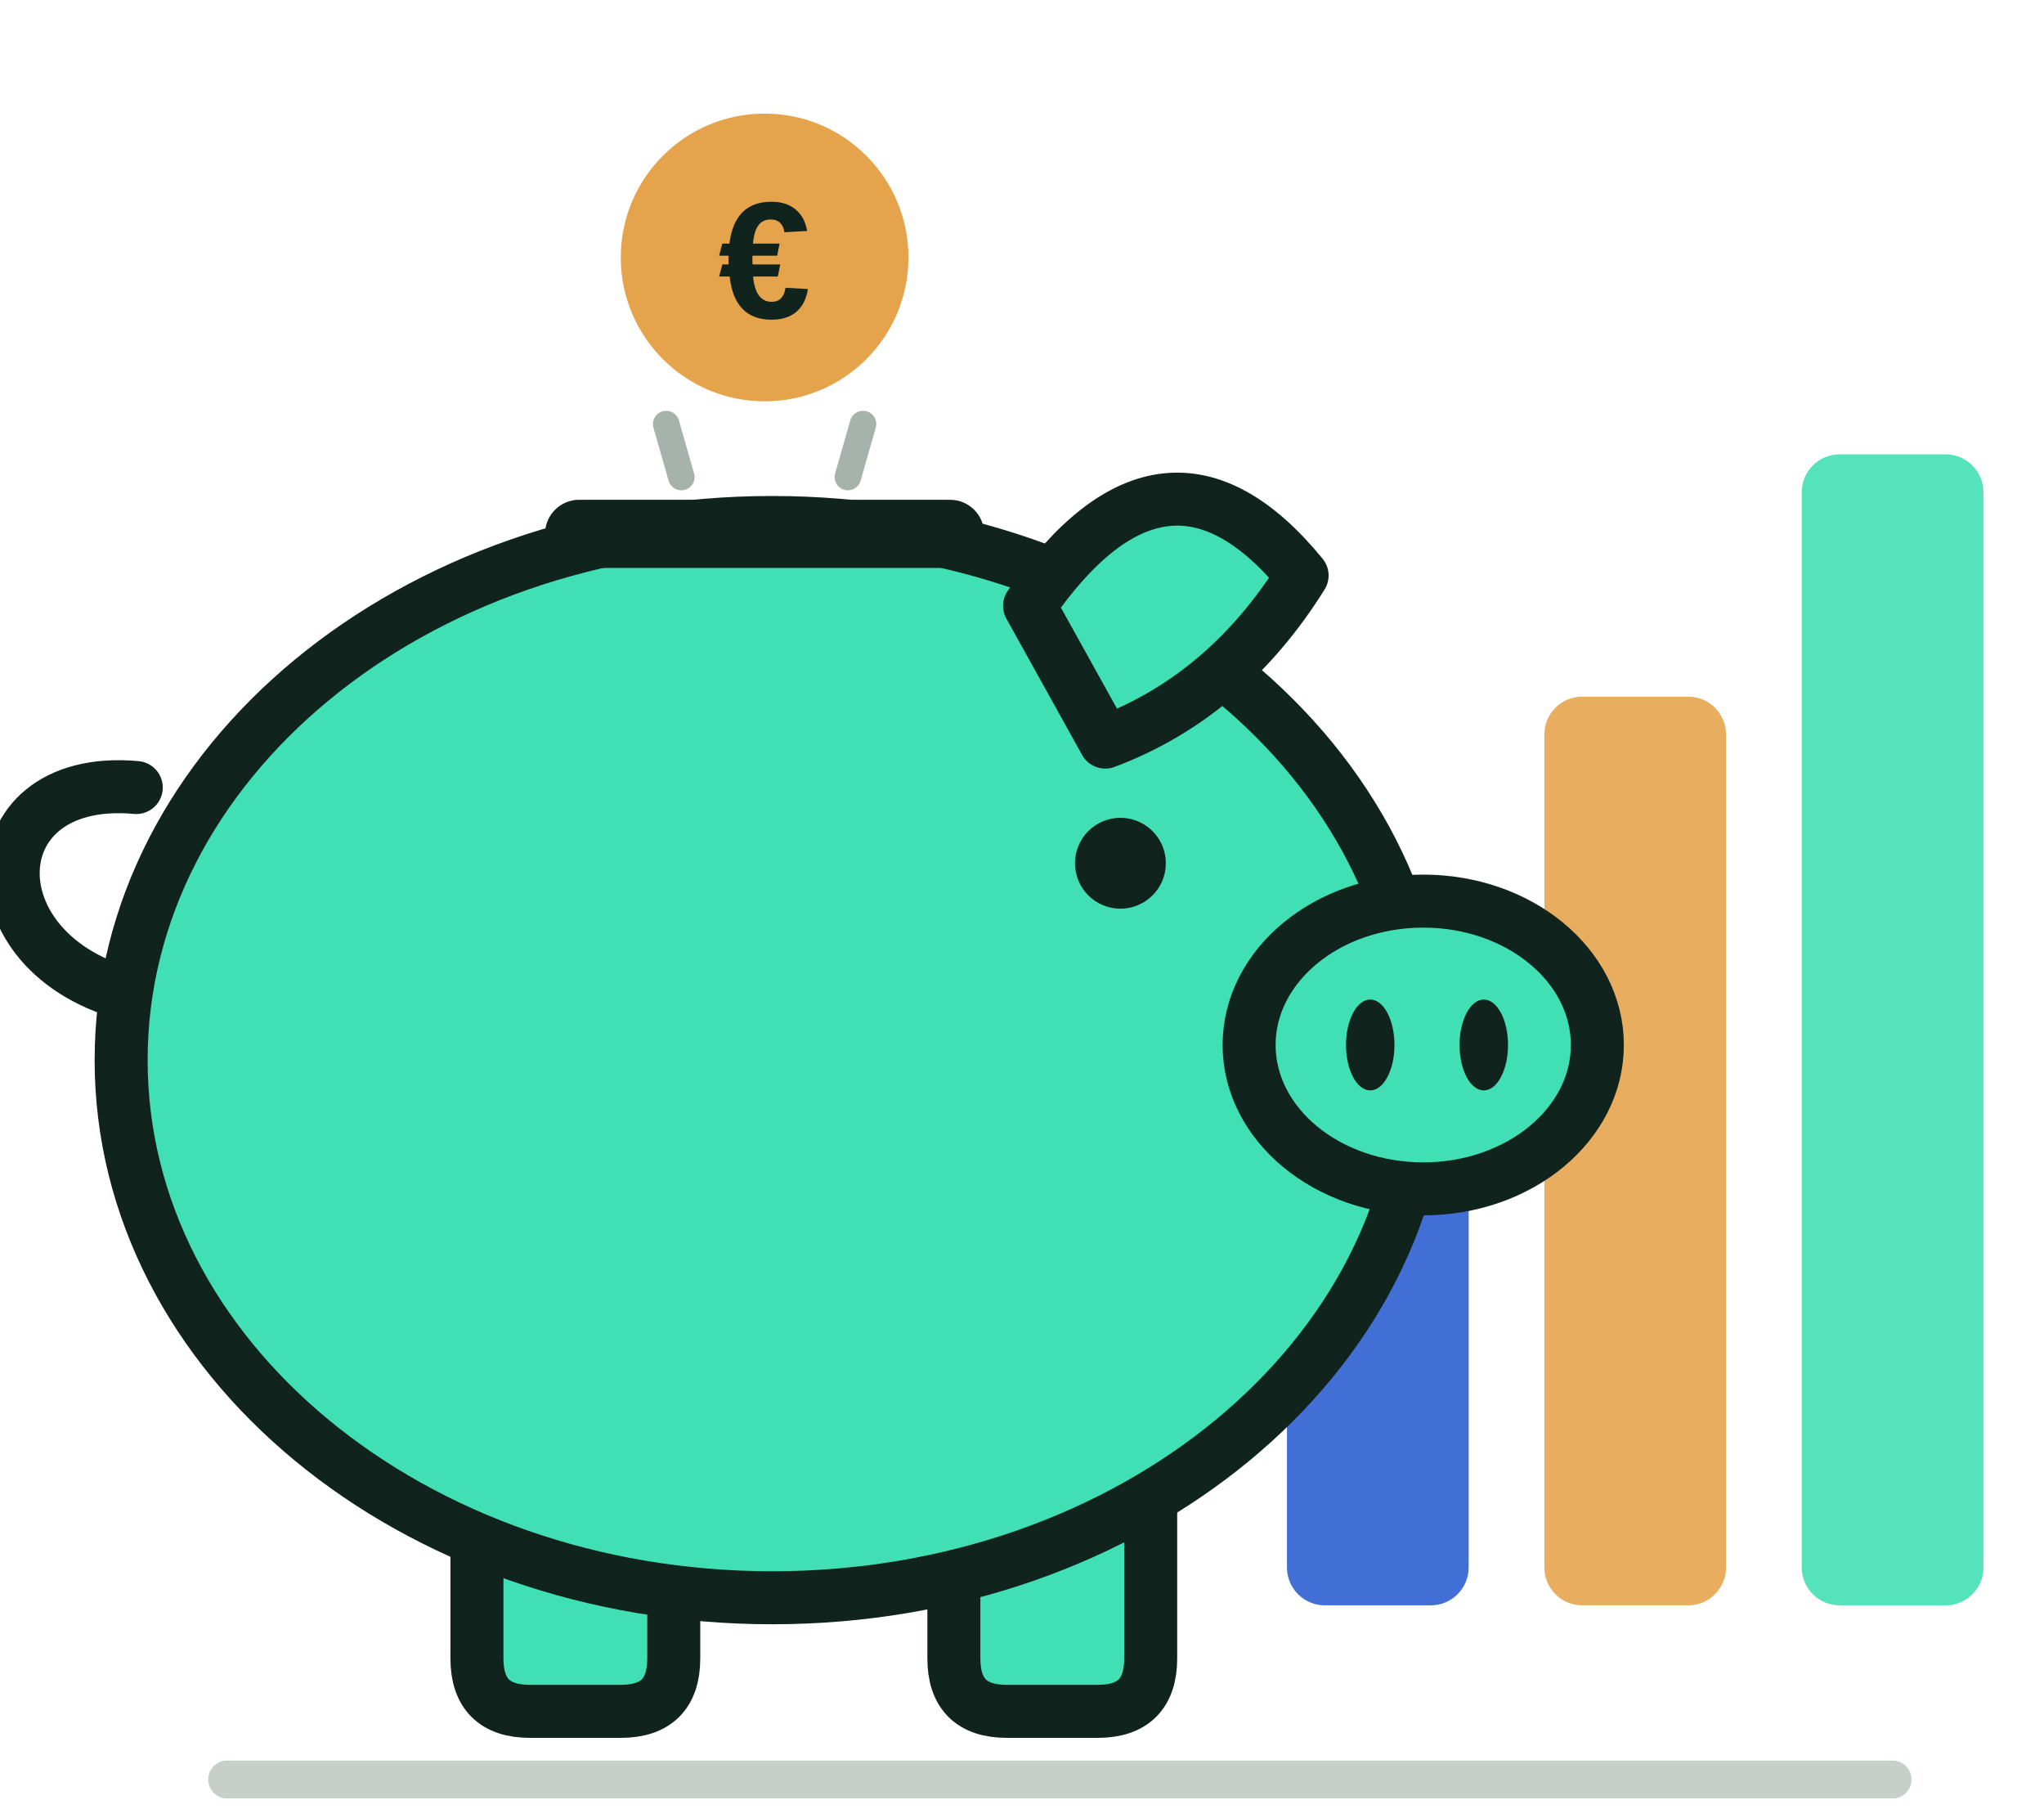
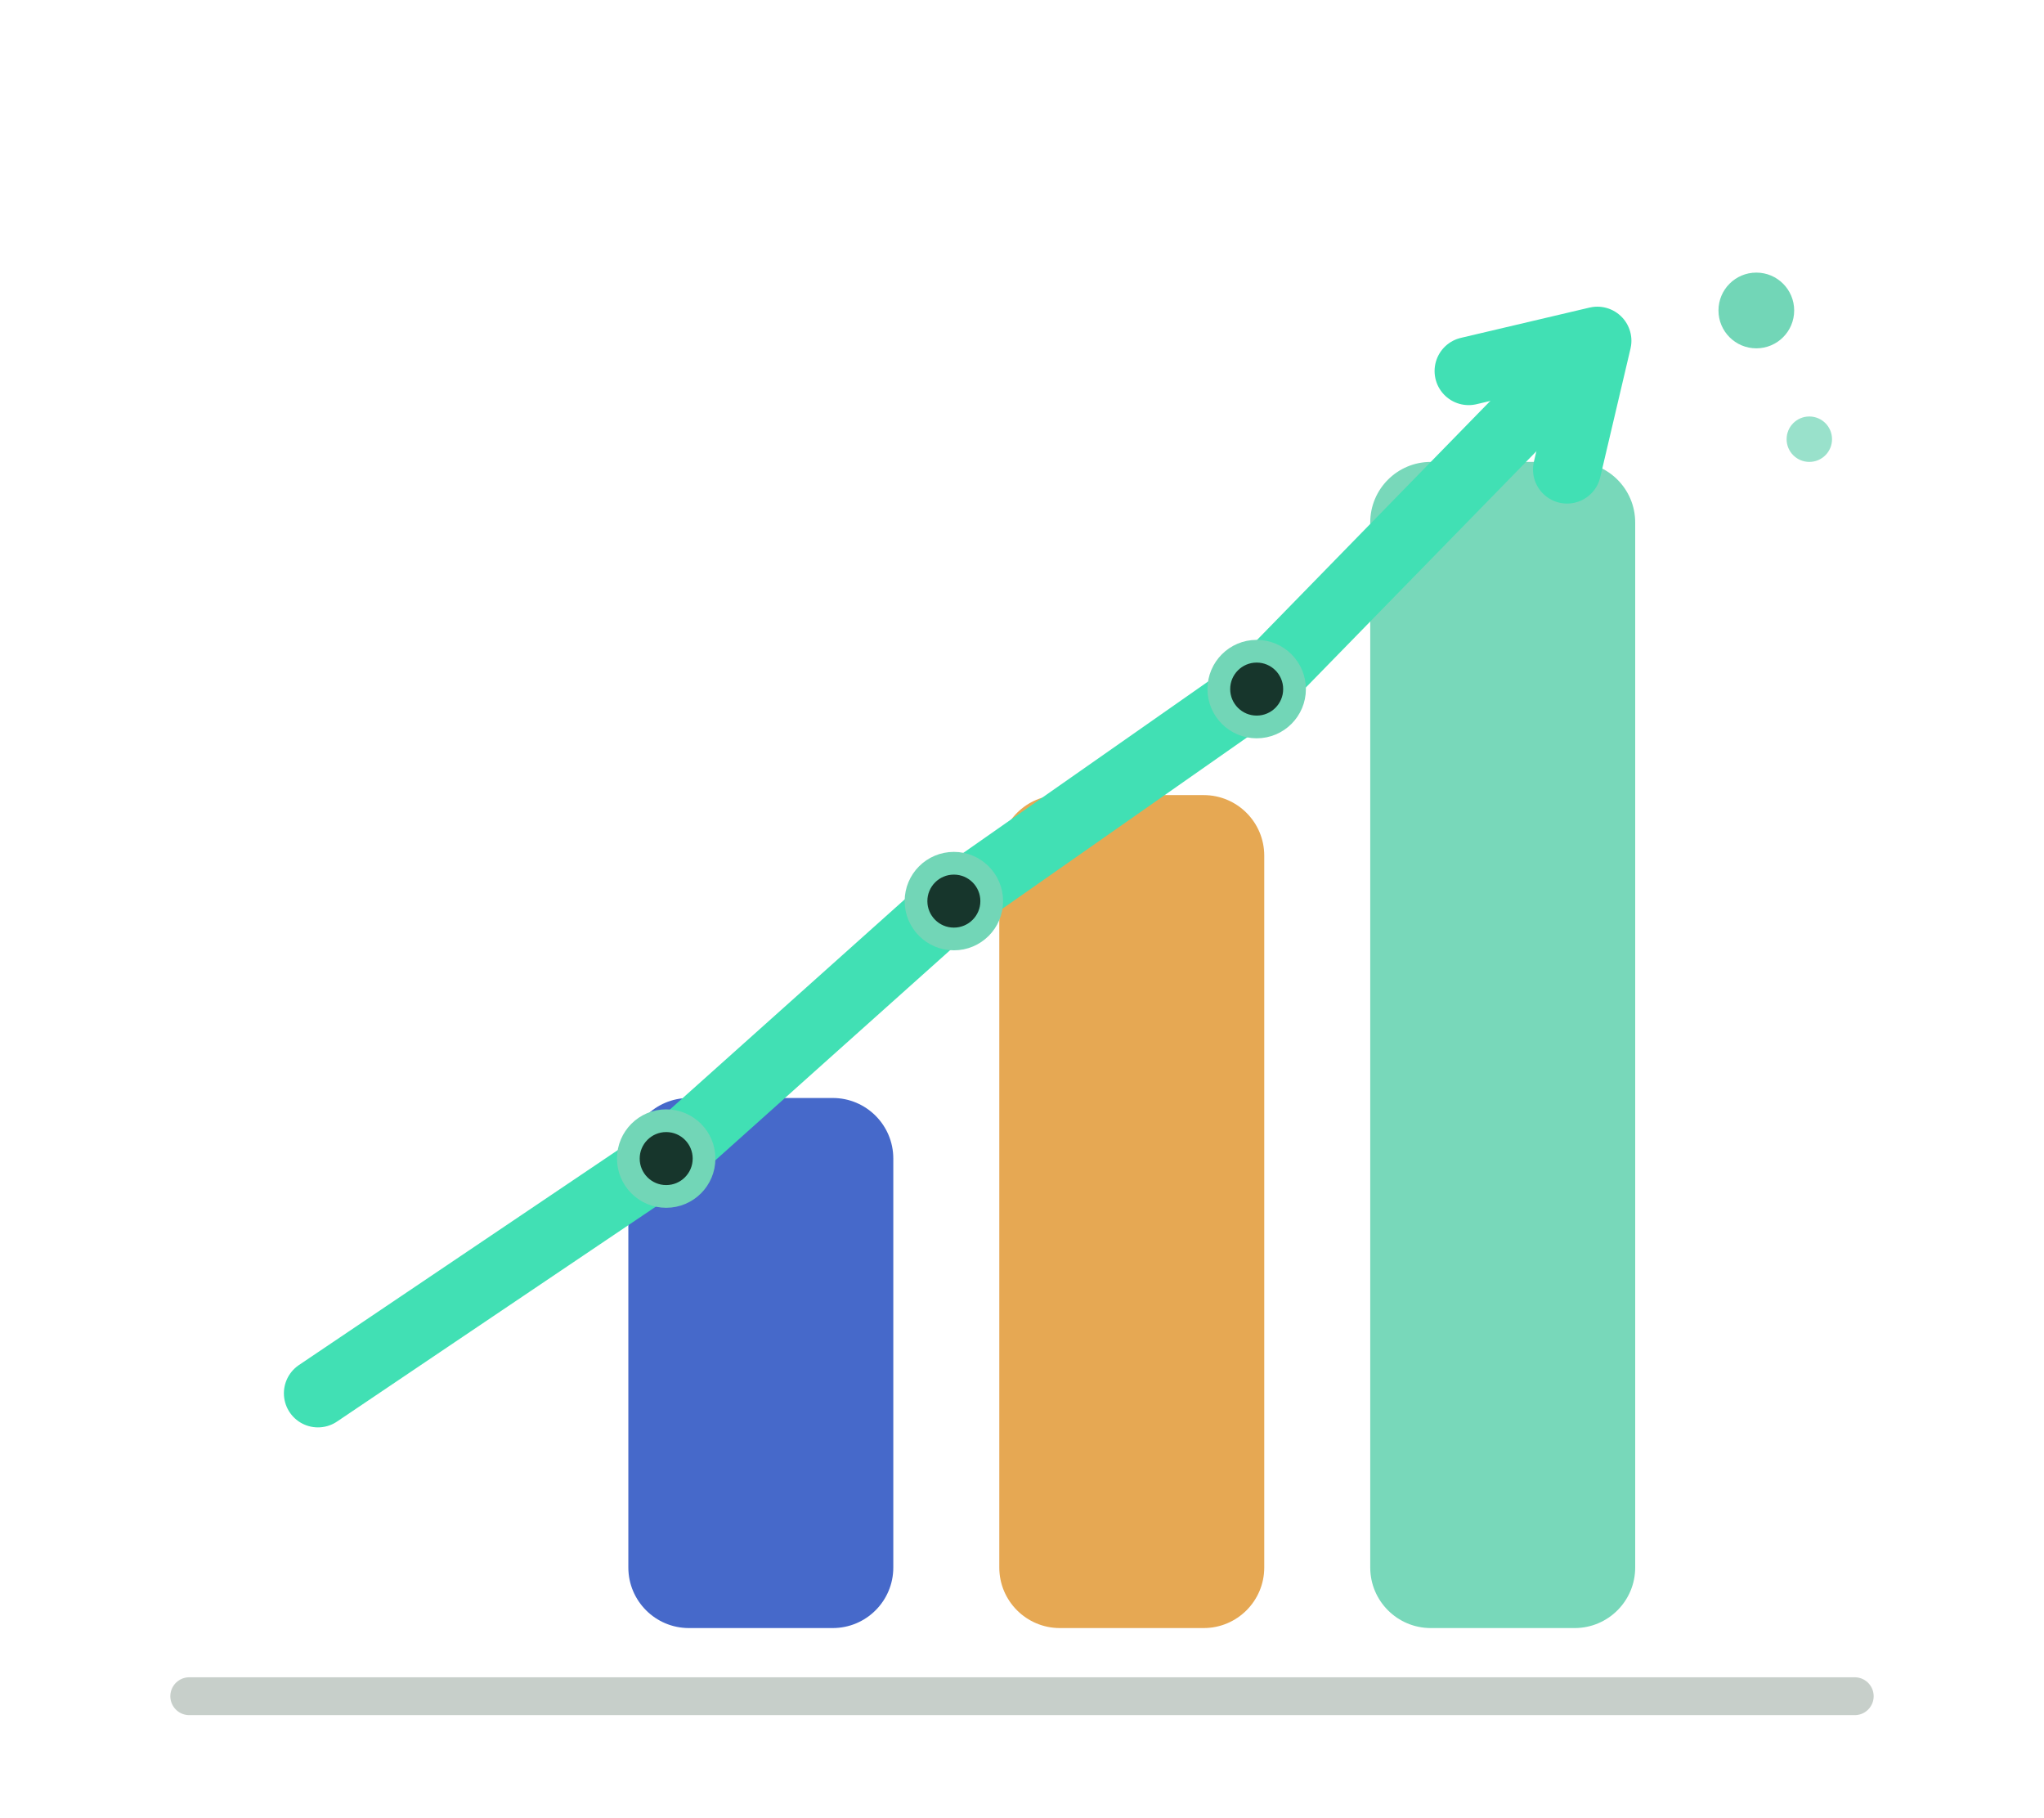
- <svg xmlns="http://www.w3.org/2000/svg" viewBox="0 0 270 240">
-   <g opacity="0.9">
-     <rect x="170" y="118" width="24" height="94" rx="5" fill="#2E5FD0" />
-     <rect x="204" y="92" width="24" height="120" rx="5" fill="#E5A44C" />
-     <rect x="238" y="60" width="24" height="152" rx="5" fill="#41E0B4" />
+ <svg xmlns="http://www.w3.org/2000/svg" viewBox="0 0 270 240" role="img" aria-labelledby="title desc">
+   <g opacity="0.96">
+     <rect x="83" y="145" width="35" height="70" rx="8" fill="#3E63C8" />
+     <rect x="132" y="105" width="35" height="110" rx="8" fill="#E5A44C" />
+     <rect x="181" y="61" width="35" height="154" rx="8" fill="#72D6B7" />
  </g>
-   <path d="M 20 132 C -4 128 -4 102 18 104" fill="none" stroke="#10231C" stroke-width="7" stroke-linecap="round" />
-   <path d="M 63 192 L 63 219 Q 63 226 70 226 L 82 226 Q 89 226 89 219 L 89 192 Z" fill="#41E0B4" stroke="#10231C" stroke-width="7" stroke-linejoin="round" />
-   <path d="M 126 192 L 126 219 Q 126 226 133 226 L 145 226 Q 152 226 152 219 L 152 192 Z" fill="#41E0B4" stroke="#10231C" stroke-width="7" stroke-linejoin="round" />
-   <ellipse cx="102" cy="140" rx="86" ry="71" fill="#41E0B4" stroke="#10231C" stroke-width="7" />
-   <path d="M 136 80 Q 154 54 172 76 Q 162 92 146 98 Z" fill="#41E0B4" stroke="#10231C" stroke-width="7" stroke-linejoin="round" />
-   <rect x="72" y="66" width="58" height="9" rx="4.5" fill="#10231C" />
-   <circle cx="101" cy="34" r="19" fill="#E5A44C" />
-   <text x="101" y="42" font-size="22" font-weight="bold" fill="#10231C" text-anchor="middle" font-family="Arial, sans-serif">€</text>
-   <g stroke="#8FA095" stroke-width="3.5" stroke-linecap="round" opacity="0.8">
-     <line x1="88" y1="56" x2="90" y2="63" />
-     <line x1="114" y1="56" x2="112" y2="63" />
+   <path d="M42 184L88 153L126 119L166 91L207 49" fill="none" stroke="#41E0B4" stroke-width="9" stroke-linecap="round" stroke-linejoin="round" />
+   <path d="M194 49L211 45L207 62" fill="none" stroke="#41E0B4" stroke-width="9" stroke-linecap="round" stroke-linejoin="round" />
+   <g fill="#17362C" stroke="#72D6B7" stroke-width="3">
+     <circle cx="88" cy="153" r="5" />
+     <circle cx="126" cy="119" r="5" />
+     <circle cx="166" cy="91" r="5" />
  </g>
-   <ellipse cx="188" cy="138" rx="23" ry="19" fill="#41E0B4" stroke="#10231C" stroke-width="7" />
-   <ellipse cx="181" cy="138" rx="3.2" ry="6" fill="#10231C" />
-   <ellipse cx="196" cy="138" rx="3.2" ry="6" fill="#10231C" />
-   <circle cx="148" cy="114" r="6" fill="#10231C" />
-   <line x1="30" y1="235" x2="250" y2="235" stroke="#8FA095" stroke-width="5" stroke-linecap="round" opacity="0.5" />
+   <g fill="#72D6B7">
+     <circle cx="232" cy="41" r="5" />
+     <circle cx="239" cy="58" r="3" opacity="0.72" />
+   </g>
+   <path d="M25 224H245" stroke="#8FA095" stroke-width="5" stroke-linecap="round" opacity="0.5" />
</svg>
